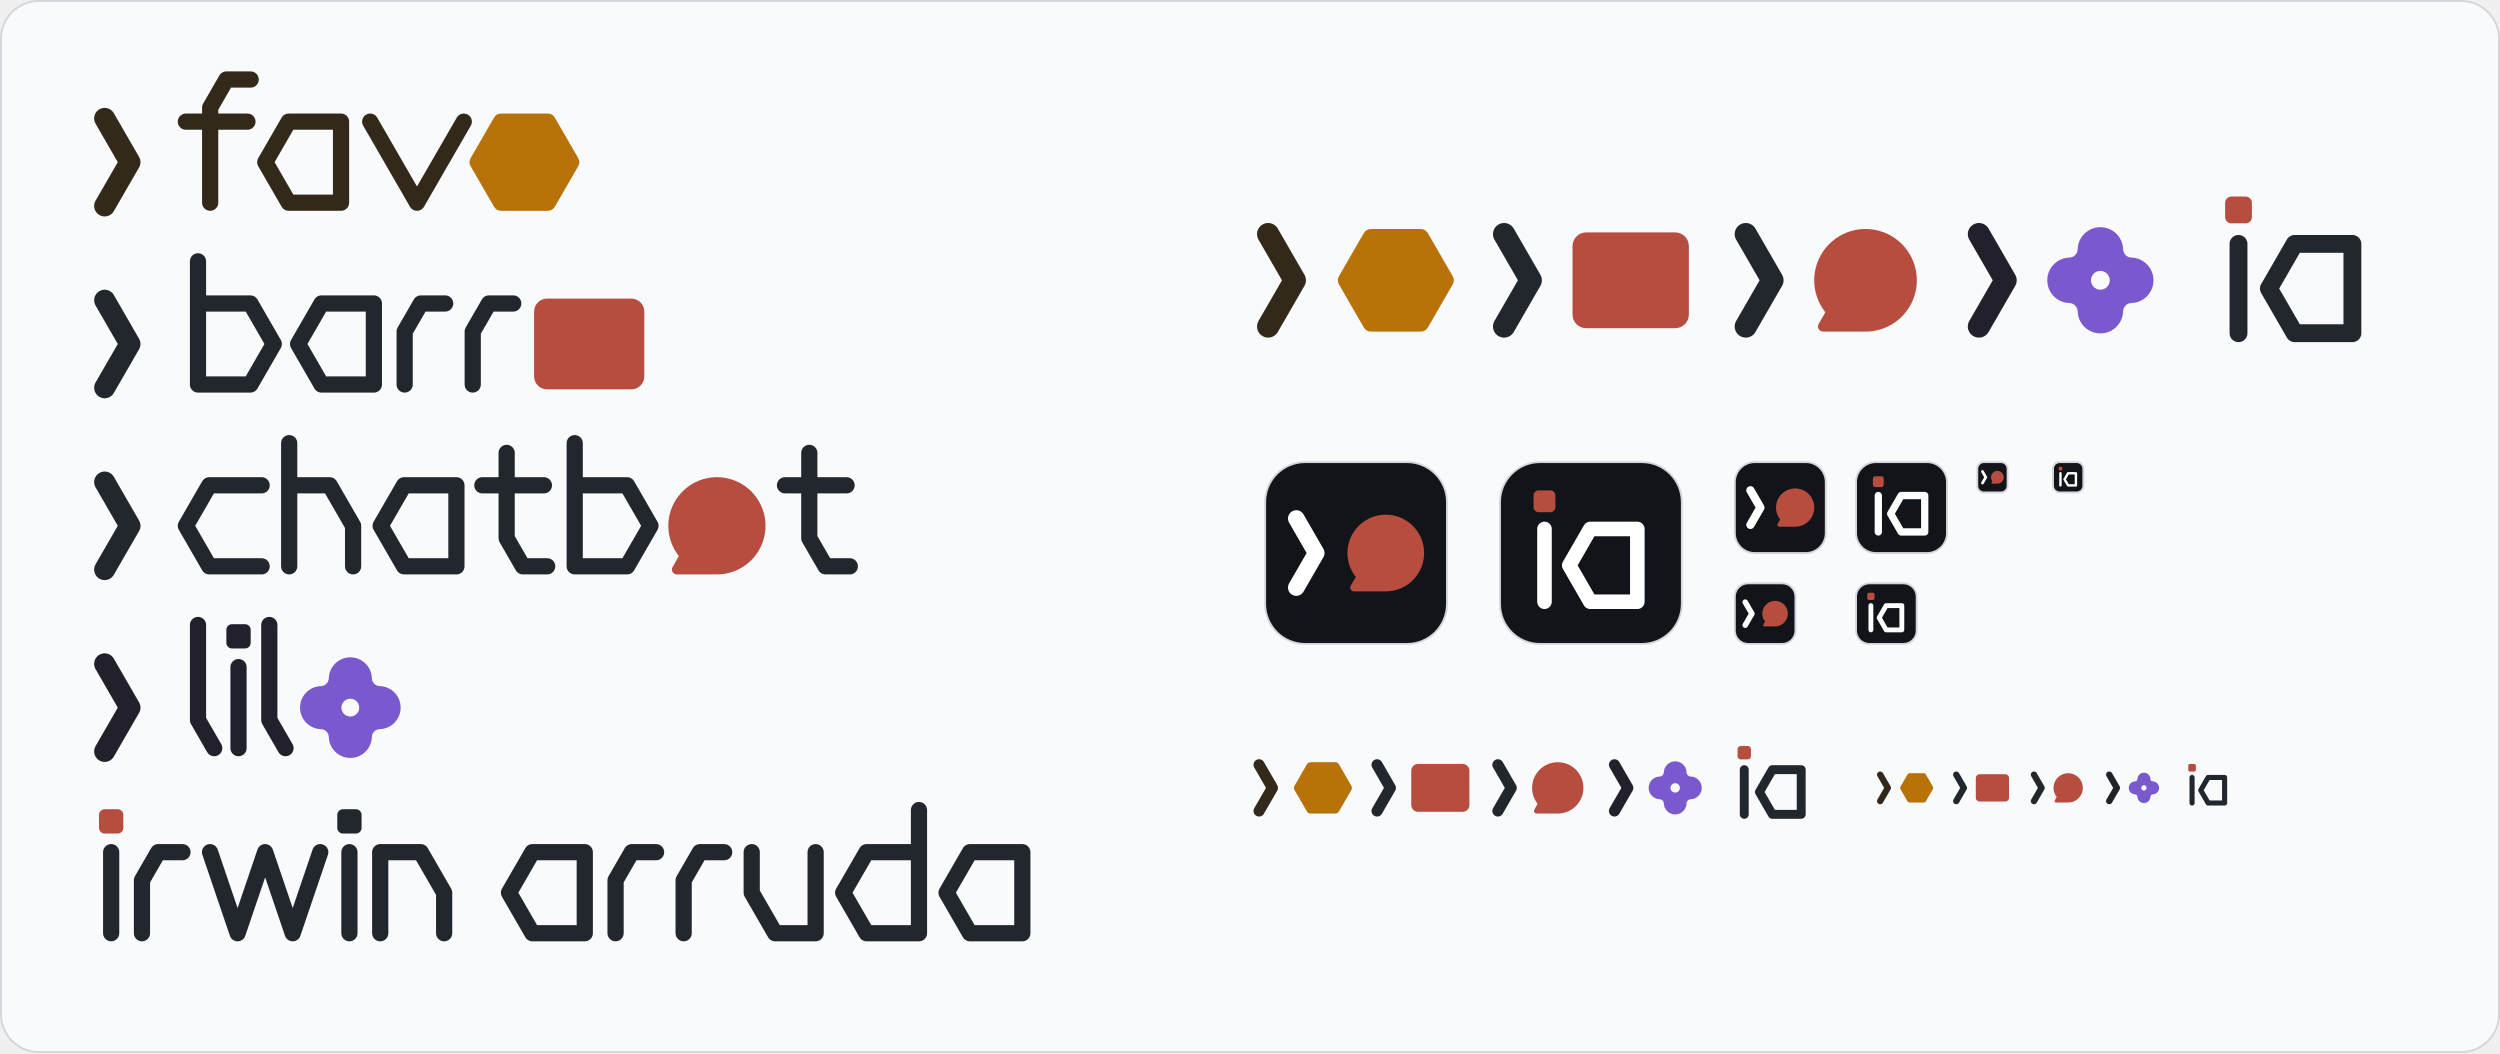
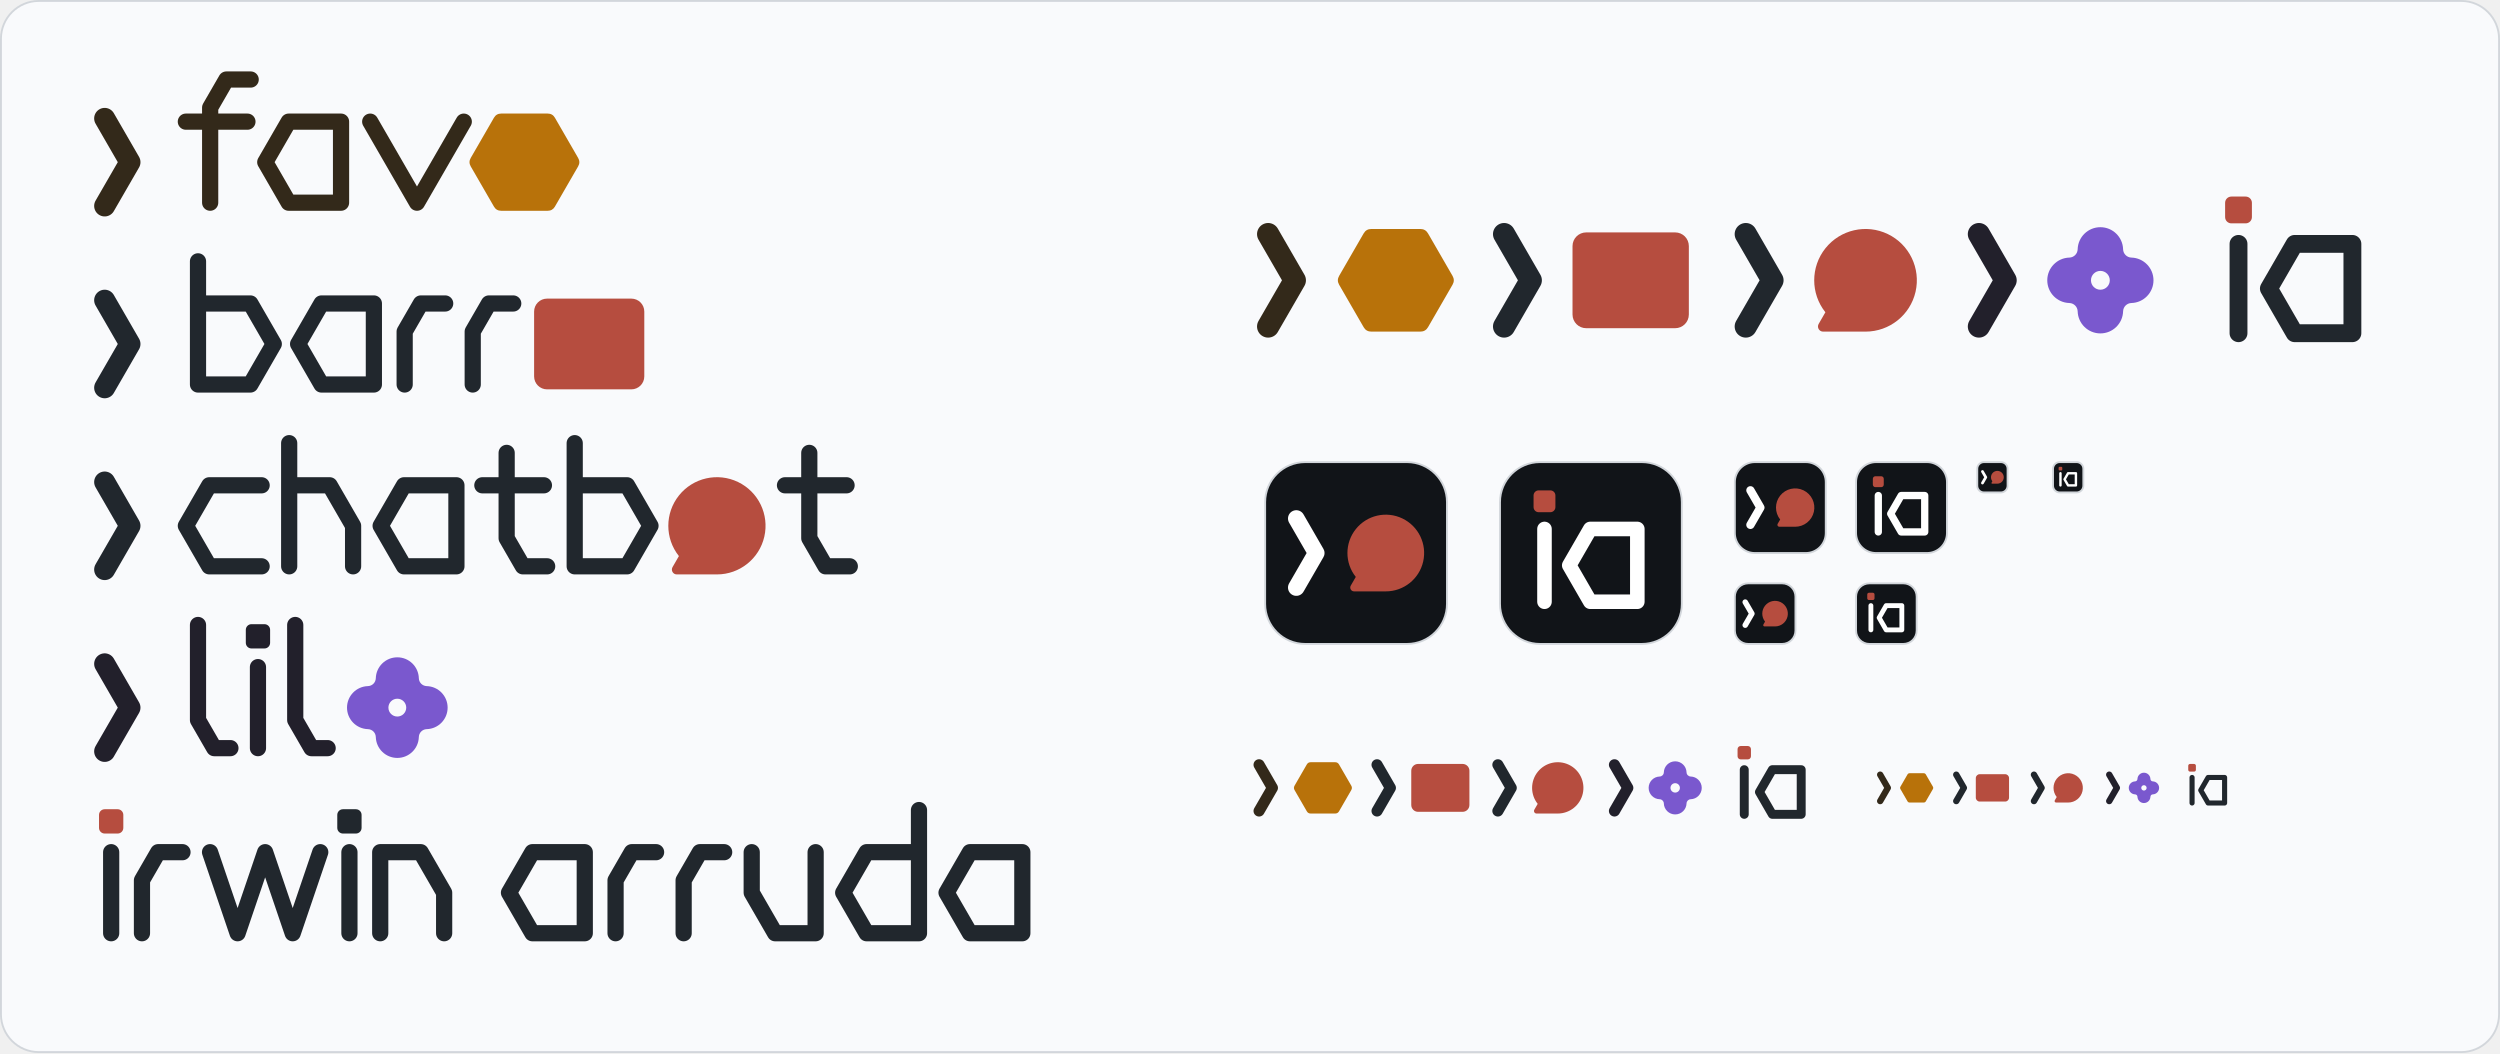
<svg xmlns="http://www.w3.org/2000/svg" viewBox="0 0 1320 556" role="img" aria-label="The marks of Favo, Barro, The Chatbot, Lila and Irwin Arruda, with their small marks and icons">
  <rect x="0.5" y="0.5" width="1319" height="555" rx="20" fill="#F9FAFC" stroke="#D2D6DB" />
  <svg x="48" y="36" width="260.25" height="80" viewBox="-4 -166 608.33 187">
    <path d="M13 -104L44.18 -50L13 4" fill="none" stroke="#33291A" stroke-width="26" stroke-linecap="round" stroke-linejoin="round" />
    <g fill="none" stroke="#33291A" stroke-width="20" stroke-linecap="round" stroke-linejoin="round">
      <path transform="translate(113.18 0)" d="M30 0V-117.36L50 -152H80M0 -100H76" />
      <path transform="translate(211.18 0)" d="M93.53 -100H28.87L0 -50L28.87 0H93.53M93.53 -100V0" />
      <path transform="translate(340.71 0)" d="M0 -100L57.73 0L115.47 -100" />
    </g>
    <path transform="translate(461.77 0)" d="M135.56 -55.2Q138.56 -50 135.56 -44.8L106.92 4.8Q103.92 10 97.92 10L40.64 10Q34.64 10 31.64 4.8L3 -44.8Q0 -50 3 -55.2L31.64 -104.8Q34.64 -110 40.64 -110L97.92 -110Q103.92 -110 106.92 -104.8Z" fill="#B8720A" />
  </svg>
  <svg x="48" y="132" width="293.9" height="80" viewBox="-4 -166 687 187">
    <path d="M13 -104L44.18 -50L13 4" fill="none" stroke="#21272D" stroke-width="26" stroke-linecap="round" stroke-linejoin="round" />
    <g fill="none" stroke="#21272D" stroke-width="20" stroke-linecap="round" stroke-linejoin="round">
      <path transform="translate(128.18 0)" d="M0 -152V0H64.67L93.53 -50L64.67 -100H0" />
      <path transform="translate(251.71 0)" d="M93.53 -100H28.87L0 -50L28.87 0H93.53M93.53 -100V0" />
      <path transform="translate(383.24 0)" d="M0 0V-65.36L20 -100H50" />
      <path transform="translate(467.24 0)" d="M0 0V-65.36L20 -100H50" />
    </g>
    <path transform="translate(543 0)" d="M16 -106H120A16 16 0 0 1 136 -90V-10A16 16 0 0 1 120 6H16A16 16 0 0 1 0 -10V-90A16 16 0 0 1 16 -106Z" fill="#B64D3F" />
  </svg>
  <svg x="48" y="228" width="406.69" height="80" viewBox="-4 -166 950.64 187">
    <path d="M13 -104L44.18 -50L13 4" fill="none" stroke="#21272D" stroke-width="26" stroke-linecap="round" stroke-linejoin="round" />
    <g fill="none" stroke="#21272D" stroke-width="20" stroke-linecap="round" stroke-linejoin="round">
      <path transform="translate(113.18 0)" d="M93.53 -100H28.87L0 -50L28.87 0H93.53" />
      <path transform="translate(240.71 0)" d="M0 -152V0M0 -100H50L78.87 -50V0" />
      <path transform="translate(353.58 0)" d="M93.53 -100H28.87L0 -50L28.87 0H93.53M93.53 -100V0" />
      <path transform="translate(479.11 0)" d="M30 -140V-34.64L50 0H80M0 -100H76" />
      <path transform="translate(593.11 0)" d="M0 -152V0H64.67L93.53 -50L64.67 -100H0" />
      <path transform="translate(852.64 0)" d="M30 -140V-34.64L50 0H80M0 -100H76" />
    </g>
    <path transform="translate(708.64 0)" d="M60 10H10.39A6 6 0 0 1 5.2 1L13.06 -12.63A60 60 0 1 1 60 10Z" fill="#B64D3F" />
  </svg>
-   <svg x="48" y="324" width="165.21" height="80" viewBox="-4 -166 386.18 187">
+   <svg x="48" y="324" width="190.02" height="80" viewBox="-4 -166 444.18 187">
    <path d="M13 -104L44.18 -50L13 4" fill="none" stroke="#22202B" stroke-width="26" stroke-linecap="round" stroke-linejoin="round" />
    <g fill="none" stroke="#22202B" stroke-width="20" stroke-linecap="round" stroke-linejoin="round">
-       <path transform="translate(128.18 0)" d="M0 -152V-34.64L20 0" />
-       <path transform="translate(178.18 0)" d="M0 0V-100" />
-       <path transform="translate(216.18 0)" d="M0 -152V-34.64L20 0" />
-     </g>
-     <rect x="163.18" y="-153" width="30" height="30" rx="7" fill="#22202B" />
-     <path transform="translate(254.18 0)" d="M98.25 -76.56A26.57 26.57 0 0 1 98.25 -23.44A10 10 0 0 0 88.56 -13.75A26.57 26.57 0 0 1 35.44 -13.75A10 10 0 0 0 25.75 -23.44A26.57 26.57 0 0 1 25.75 -76.56A10 10 0 0 0 35.44 -86.25A26.57 26.57 0 0 1 88.56 -86.25A10 10 0 0 0 98.25 -76.56ZM73 -50A11 11 0 1 0 51 -50A11 11 0 1 0 73 -50Z" fill="#7A58CE" />
+       <path transform="translate(128.18 0)" d="M0 -152V-34.64L20 0H40" />
+       <path transform="translate(202.18 0)" d="M0 0V-100" />
+       <path transform="translate(248.18 0)" d="M0 -152V-34.64L20 0H40" />
+     </g>
+     <rect x="187.18" y="-153" width="30" height="30" rx="7" fill="#22202B" />
+     <path transform="translate(312.18 0)" d="M98.25 -76.56A26.57 26.57 0 0 1 98.25 -23.44A10 10 0 0 0 88.56 -13.75A26.57 26.57 0 0 1 35.44 -13.75A10 10 0 0 0 25.75 -23.44A26.57 26.57 0 0 1 25.75 -76.56A10 10 0 0 0 35.44 -86.25A26.57 26.57 0 0 1 88.56 -86.25A10 10 0 0 0 98.25 -76.56ZM73 -50A11 11 0 1 0 51 -50A11 11 0 1 0 73 -50Z" fill="#7A58CE" />
  </svg>
  <svg x="48" y="420" width="500.35" height="81.3" viewBox="0 -170 1169.33 190">
    <g fill="none" stroke="#21272D" stroke-width="20" stroke-linecap="round" stroke-linejoin="round">
      <path transform="translate(25 0)" d="M0 0V-100" />
      <path transform="translate(63 0)" d="M0 0V-65.36L20 -100H50" />
      <path transform="translate(147 0)" d="M0 -100L34 0L68 -100L102 0L136 -100" />
      <path transform="translate(319 0)" d="M0 0V-100" />
      <path transform="translate(357 0)" d="M0 0V-100H50L78.87 -50V0" />
      <path transform="translate(515.87 0)" d="M93.53 -100H28.87L0 -50L28.87 0H93.53M93.53 -100V0" />
      <path transform="translate(647.4 0)" d="M0 0V-65.36L20 -100H50" />
      <path transform="translate(731.4 0)" d="M0 0V-65.36L20 -100H50" />
      <path transform="translate(815.4 0)" d="M0 -100V-50L28.87 0H78.87V-100" />
      <path transform="translate(928.27 0)" d="M93.53 -100H28.87L0 -50L28.87 0H93.53M93.53 -152V0" />
      <path transform="translate(1055.8 0)" d="M93.53 -100H28.87L0 -50L28.87 0H93.53M93.53 -100V0" />
    </g>
    <rect x="10" y="-153" width="30" height="30" rx="7" fill="#B64D3F" />
    <rect x="304" y="-153" width="30" height="30" rx="7" fill="#21272D" />
  </svg>
  <svg x="660" y="92" width="112" height="112" viewBox="-8.22 -174 248 248">
    <path d="M13 -104L44.18 -50L13 4" fill="none" stroke="#33291A" stroke-width="26" stroke-linecap="round" stroke-linejoin="round" />
    <path transform="translate(93 0)" d="M135.56 -55.2Q138.56 -50 135.56 -44.8L106.92 4.8Q103.92 10 97.92 10L40.64 10Q34.64 10 31.64 4.8L3 -44.8Q0 -50 3 -55.2L31.64 -104.8Q34.64 -110 40.64 -110L97.92 -110Q103.92 -110 106.92 -104.8Z" fill="#B8720A" />
  </svg>
  <svg x="784" y="92" width="112" height="112" viewBox="-9.5 -174 248 248">
    <path d="M13 -104L44.18 -50L13 4" fill="none" stroke="#21272D" stroke-width="26" stroke-linecap="round" stroke-linejoin="round" />
    <path transform="translate(93 0)" d="M16 -106H120A16 16 0 0 1 136 -90V-10A16 16 0 0 1 120 6H16A16 16 0 0 1 0 -10V-90A16 16 0 0 1 16 -106Z" fill="#B64D3F" />
  </svg>
  <svg x="908" y="92" width="112" height="112" viewBox="-17.5 -174 248 248">
    <path d="M13 -104L44.18 -50L13 4" fill="none" stroke="#21272D" stroke-width="26" stroke-linecap="round" stroke-linejoin="round" />
    <path transform="translate(93 0)" d="M60 10H10.39A6 6 0 0 1 5.2 1L13.06 -12.63A60 60 0 1 1 60 10Z" fill="#B64D3F" />
  </svg>
  <svg x="1032" y="92" width="112" height="112" viewBox="-15.5 -174 248 248">
    <path d="M13 -104L44.18 -50L13 4" fill="none" stroke="#22202B" stroke-width="26" stroke-linecap="round" stroke-linejoin="round" />
    <path transform="translate(93 0)" d="M98.25 -76.56A26.57 26.57 0 0 1 98.25 -23.44A10 10 0 0 0 88.56 -13.75A26.57 26.57 0 0 1 35.44 -13.75A10 10 0 0 0 25.75 -23.44A26.57 26.57 0 0 1 25.75 -76.56A10 10 0 0 0 35.44 -86.25A26.57 26.57 0 0 1 88.56 -86.25A10 10 0 0 0 98.25 -76.56ZM73 -50A11 11 0 1 0 51 -50A11 11 0 1 0 73 -50Z" fill="#7A58CE" />
  </svg>
  <svg x="1156" y="92" width="112" height="112" viewBox="-30 -178 237.53 237.53">
    <g fill="none" stroke="#21272D" stroke-width="20" stroke-linecap="round" stroke-linejoin="round">
      <path transform="translate(25 0)" d="M0 0V-100" />
      <path transform="translate(59 0)" d="M93.53 -100H28.87L0 -50L28.87 0H93.53M93.53 -100V0" />
    </g>
    <rect x="10" y="-153" width="30" height="30" rx="7" fill="#B64D3F" />
  </svg>
  <svg x="668" y="244" width="96" height="96" viewBox="0 0 512 512">
    <rect width="512" height="512" rx="112" fill="#111418" />
    <g transform="translate(256 256) scale(1.8) translate(-106.5 50)">
      <path d="M13 -104L44.18 -50L13 4" fill="none" stroke="#FFFFFF" stroke-width="26" stroke-linecap="round" stroke-linejoin="round" />
      <path transform="translate(93 0)" d="M60 10H10.39A6 6 0 0 1 5.2 1L13.06 -12.63A60 60 0 1 1 60 10Z" fill="#B64D3F" />
    </g>
  </svg>
  <rect x="668" y="244" width="96" height="96" rx="21.12" fill="none" stroke="#D2D6DB" />
  <svg x="792" y="244" width="96" height="96" viewBox="0 0 512 512">
    <rect width="512" height="512" rx="112" fill="#111418" />
    <g transform="translate(256 262) scale(2.05) translate(-88.77 64)">
      <g fill="none" stroke="#FFFFFF" stroke-width="20" stroke-linecap="round" stroke-linejoin="round">
        <path transform="translate(25 0)" d="M0 0V-100" />
        <path transform="translate(59 0)" d="M93.53 -100H28.87L0 -50L28.87 0H93.53M93.53 -100V0" />
      </g>
      <rect x="10" y="-153" width="30" height="30" rx="7" fill="#B64D3F" />
    </g>
  </svg>
  <rect x="792" y="244" width="96" height="96" rx="21.12" fill="none" stroke="#D2D6DB" />
  <svg x="916" y="244" width="48" height="48" viewBox="0 0 512 512">
    <rect width="512" height="512" rx="112" fill="#111418" />
    <g transform="translate(256 256) scale(1.8) translate(-106.5 50)">
      <path d="M13 -104L44.18 -50L13 4" fill="none" stroke="#FFFFFF" stroke-width="26" stroke-linecap="round" stroke-linejoin="round" />
      <path transform="translate(93 0)" d="M60 10H10.39A6 6 0 0 1 5.2 1L13.06 -12.63A60 60 0 1 1 60 10Z" fill="#B64D3F" />
    </g>
  </svg>
  <rect x="916" y="244" width="48" height="48" rx="10.56" fill="none" stroke="#D2D6DB" />
  <svg x="980" y="244" width="48" height="48" viewBox="0 0 512 512">
    <rect width="512" height="512" rx="112" fill="#111418" />
    <g transform="translate(256 262) scale(2.05) translate(-88.77 64)">
      <g fill="none" stroke="#FFFFFF" stroke-width="20" stroke-linecap="round" stroke-linejoin="round">
        <path transform="translate(25 0)" d="M0 0V-100" />
        <path transform="translate(59 0)" d="M93.53 -100H28.87L0 -50L28.87 0H93.53M93.53 -100V0" />
      </g>
      <rect x="10" y="-153" width="30" height="30" rx="7" fill="#B64D3F" />
    </g>
  </svg>
  <rect x="980" y="244" width="48" height="48" rx="10.56" fill="none" stroke="#D2D6DB" />
  <svg x="916" y="308" width="32" height="32" viewBox="0 0 512 512">
    <rect width="512" height="512" rx="112" fill="#111418" />
    <g transform="translate(256 256) scale(1.8) translate(-106.5 50)">
      <path d="M13 -104L44.18 -50L13 4" fill="none" stroke="#FFFFFF" stroke-width="26" stroke-linecap="round" stroke-linejoin="round" />
      <path transform="translate(93 0)" d="M60 10H10.39A6 6 0 0 1 5.2 1L13.06 -12.63A60 60 0 1 1 60 10Z" fill="#B64D3F" />
    </g>
  </svg>
  <rect x="916" y="308" width="32" height="32" rx="7.04" fill="none" stroke="#D2D6DB" />
  <svg x="980" y="308" width="32" height="32" viewBox="0 0 512 512">
    <rect width="512" height="512" rx="112" fill="#111418" />
    <g transform="translate(256 262) scale(2.05) translate(-88.77 64)">
      <g fill="none" stroke="#FFFFFF" stroke-width="20" stroke-linecap="round" stroke-linejoin="round">
        <path transform="translate(25 0)" d="M0 0V-100" />
        <path transform="translate(59 0)" d="M93.53 -100H28.87L0 -50L28.87 0H93.53M93.53 -100V0" />
      </g>
      <rect x="10" y="-153" width="30" height="30" rx="7" fill="#B64D3F" />
    </g>
  </svg>
  <rect x="980" y="308" width="32" height="32" rx="7.04" fill="none" stroke="#D2D6DB" />
  <svg x="1044" y="244" width="16" height="16" viewBox="0 0 512 512">
    <rect width="512" height="512" rx="112" fill="#111418" />
    <g transform="translate(256 256) scale(1.8) translate(-106.5 50)">
      <path d="M13 -104L44.18 -50L13 4" fill="none" stroke="#FFFFFF" stroke-width="26" stroke-linecap="round" stroke-linejoin="round" />
      <path transform="translate(93 0)" d="M60 10H10.39A6 6 0 0 1 5.2 1L13.06 -12.63A60 60 0 1 1 60 10Z" fill="#B64D3F" />
    </g>
  </svg>
  <rect x="1044" y="244" width="16" height="16" rx="3.52" fill="none" stroke="#D2D6DB" />
  <svg x="1084" y="244" width="16" height="16" viewBox="0 0 512 512">
    <rect width="512" height="512" rx="112" fill="#111418" />
    <g transform="translate(256 262) scale(2.05) translate(-88.77 64)">
      <g fill="none" stroke="#FFFFFF" stroke-width="20" stroke-linecap="round" stroke-linejoin="round">
        <path transform="translate(25 0)" d="M0 0V-100" />
        <path transform="translate(59 0)" d="M93.53 -100H28.87L0 -50L28.87 0H93.53M93.53 -100V0" />
      </g>
      <rect x="10" y="-153" width="30" height="30" rx="7" fill="#B64D3F" />
    </g>
  </svg>
  <rect x="1084" y="244" width="16" height="16" rx="3.52" fill="none" stroke="#D2D6DB" />
  <svg x="660" y="388" width="56" height="56" viewBox="-8.22 -174 248 248">
    <path d="M13 -104L44.18 -50L13 4" fill="none" stroke="#33291A" stroke-width="26" stroke-linecap="round" stroke-linejoin="round" />
    <path transform="translate(93 0)" d="M135.56 -55.2Q138.56 -50 135.56 -44.8L106.92 4.8Q103.92 10 97.92 10L40.64 10Q34.64 10 31.64 4.8L3 -44.8Q0 -50 3 -55.2L31.64 -104.8Q34.64 -110 40.64 -110L97.92 -110Q103.92 -110 106.92 -104.8Z" fill="#B8720A" />
  </svg>
  <svg x="722" y="388" width="56" height="56" viewBox="-9.5 -174 248 248">
    <path d="M13 -104L44.18 -50L13 4" fill="none" stroke="#21272D" stroke-width="26" stroke-linecap="round" stroke-linejoin="round" />
    <path transform="translate(93 0)" d="M16 -106H120A16 16 0 0 1 136 -90V-10A16 16 0 0 1 120 6H16A16 16 0 0 1 0 -10V-90A16 16 0 0 1 16 -106Z" fill="#B64D3F" />
  </svg>
  <svg x="784" y="388" width="56" height="56" viewBox="-17.5 -174 248 248">
    <path d="M13 -104L44.18 -50L13 4" fill="none" stroke="#21272D" stroke-width="26" stroke-linecap="round" stroke-linejoin="round" />
    <path transform="translate(93 0)" d="M60 10H10.39A6 6 0 0 1 5.2 1L13.06 -12.63A60 60 0 1 1 60 10Z" fill="#B64D3F" />
  </svg>
  <svg x="846" y="388" width="56" height="56" viewBox="-15.5 -174 248 248">
    <path d="M13 -104L44.18 -50L13 4" fill="none" stroke="#22202B" stroke-width="26" stroke-linecap="round" stroke-linejoin="round" />
    <path transform="translate(93 0)" d="M98.25 -76.56A26.57 26.57 0 0 1 98.25 -23.44A10 10 0 0 0 88.56 -13.75A26.57 26.57 0 0 1 35.44 -13.75A10 10 0 0 0 25.75 -23.44A26.57 26.57 0 0 1 25.75 -76.56A10 10 0 0 0 35.44 -86.25A26.57 26.57 0 0 1 88.56 -86.25A10 10 0 0 0 98.25 -76.56ZM73 -50A11 11 0 1 0 51 -50A11 11 0 1 0 73 -50Z" fill="#7A58CE" />
  </svg>
  <svg x="908" y="388" width="56" height="56" viewBox="-30 -178 237.53 237.53">
    <g fill="none" stroke="#21272D" stroke-width="20" stroke-linecap="round" stroke-linejoin="round">
      <path transform="translate(25 0)" d="M0 0V-100" />
      <path transform="translate(59 0)" d="M93.53 -100H28.87L0 -50L28.87 0H93.53M93.53 -100V0" />
    </g>
    <rect x="10" y="-153" width="30" height="30" rx="7" fill="#B64D3F" />
  </svg>
  <svg x="990" y="400" width="32" height="32" viewBox="-8.22 -174 248 248">
    <path d="M13 -104L44.18 -50L13 4" fill="none" stroke="#33291A" stroke-width="26" stroke-linecap="round" stroke-linejoin="round" />
    <path transform="translate(93 0)" d="M135.56 -55.2Q138.56 -50 135.56 -44.8L106.92 4.8Q103.92 10 97.92 10L40.64 10Q34.64 10 31.64 4.8L3 -44.8Q0 -50 3 -55.2L31.64 -104.8Q34.64 -110 40.64 -110L97.92 -110Q103.92 -110 106.92 -104.8Z" fill="#B8720A" />
  </svg>
  <svg x="1030" y="400" width="32" height="32" viewBox="-9.5 -174 248 248">
    <path d="M13 -104L44.18 -50L13 4" fill="none" stroke="#21272D" stroke-width="26" stroke-linecap="round" stroke-linejoin="round" />
    <path transform="translate(93 0)" d="M16 -106H120A16 16 0 0 1 136 -90V-10A16 16 0 0 1 120 6H16A16 16 0 0 1 0 -10V-90A16 16 0 0 1 16 -106Z" fill="#B64D3F" />
  </svg>
  <svg x="1070" y="400" width="32" height="32" viewBox="-17.5 -174 248 248">
    <path d="M13 -104L44.18 -50L13 4" fill="none" stroke="#21272D" stroke-width="26" stroke-linecap="round" stroke-linejoin="round" />
    <path transform="translate(93 0)" d="M60 10H10.39A6 6 0 0 1 5.2 1L13.06 -12.63A60 60 0 1 1 60 10Z" fill="#B64D3F" />
  </svg>
  <svg x="1110" y="400" width="32" height="32" viewBox="-15.5 -174 248 248">
    <path d="M13 -104L44.18 -50L13 4" fill="none" stroke="#22202B" stroke-width="26" stroke-linecap="round" stroke-linejoin="round" />
    <path transform="translate(93 0)" d="M98.25 -76.56A26.57 26.57 0 0 1 98.25 -23.44A10 10 0 0 0 88.56 -13.75A26.57 26.57 0 0 1 35.44 -13.75A10 10 0 0 0 25.75 -23.44A26.57 26.57 0 0 1 25.75 -76.56A10 10 0 0 0 35.44 -86.25A26.57 26.57 0 0 1 88.56 -86.25A10 10 0 0 0 98.25 -76.56ZM73 -50A11 11 0 1 0 51 -50A11 11 0 1 0 73 -50Z" fill="#7A58CE" />
  </svg>
  <svg x="1150" y="400" width="32" height="32" viewBox="-30 -178 237.53 237.53">
    <g fill="none" stroke="#21272D" stroke-width="20" stroke-linecap="round" stroke-linejoin="round">
      <path transform="translate(25 0)" d="M0 0V-100" />
      <path transform="translate(59 0)" d="M93.53 -100H28.87L0 -50L28.87 0H93.53M93.53 -100V0" />
    </g>
    <rect x="10" y="-153" width="30" height="30" rx="7" fill="#B64D3F" />
  </svg>
</svg>
